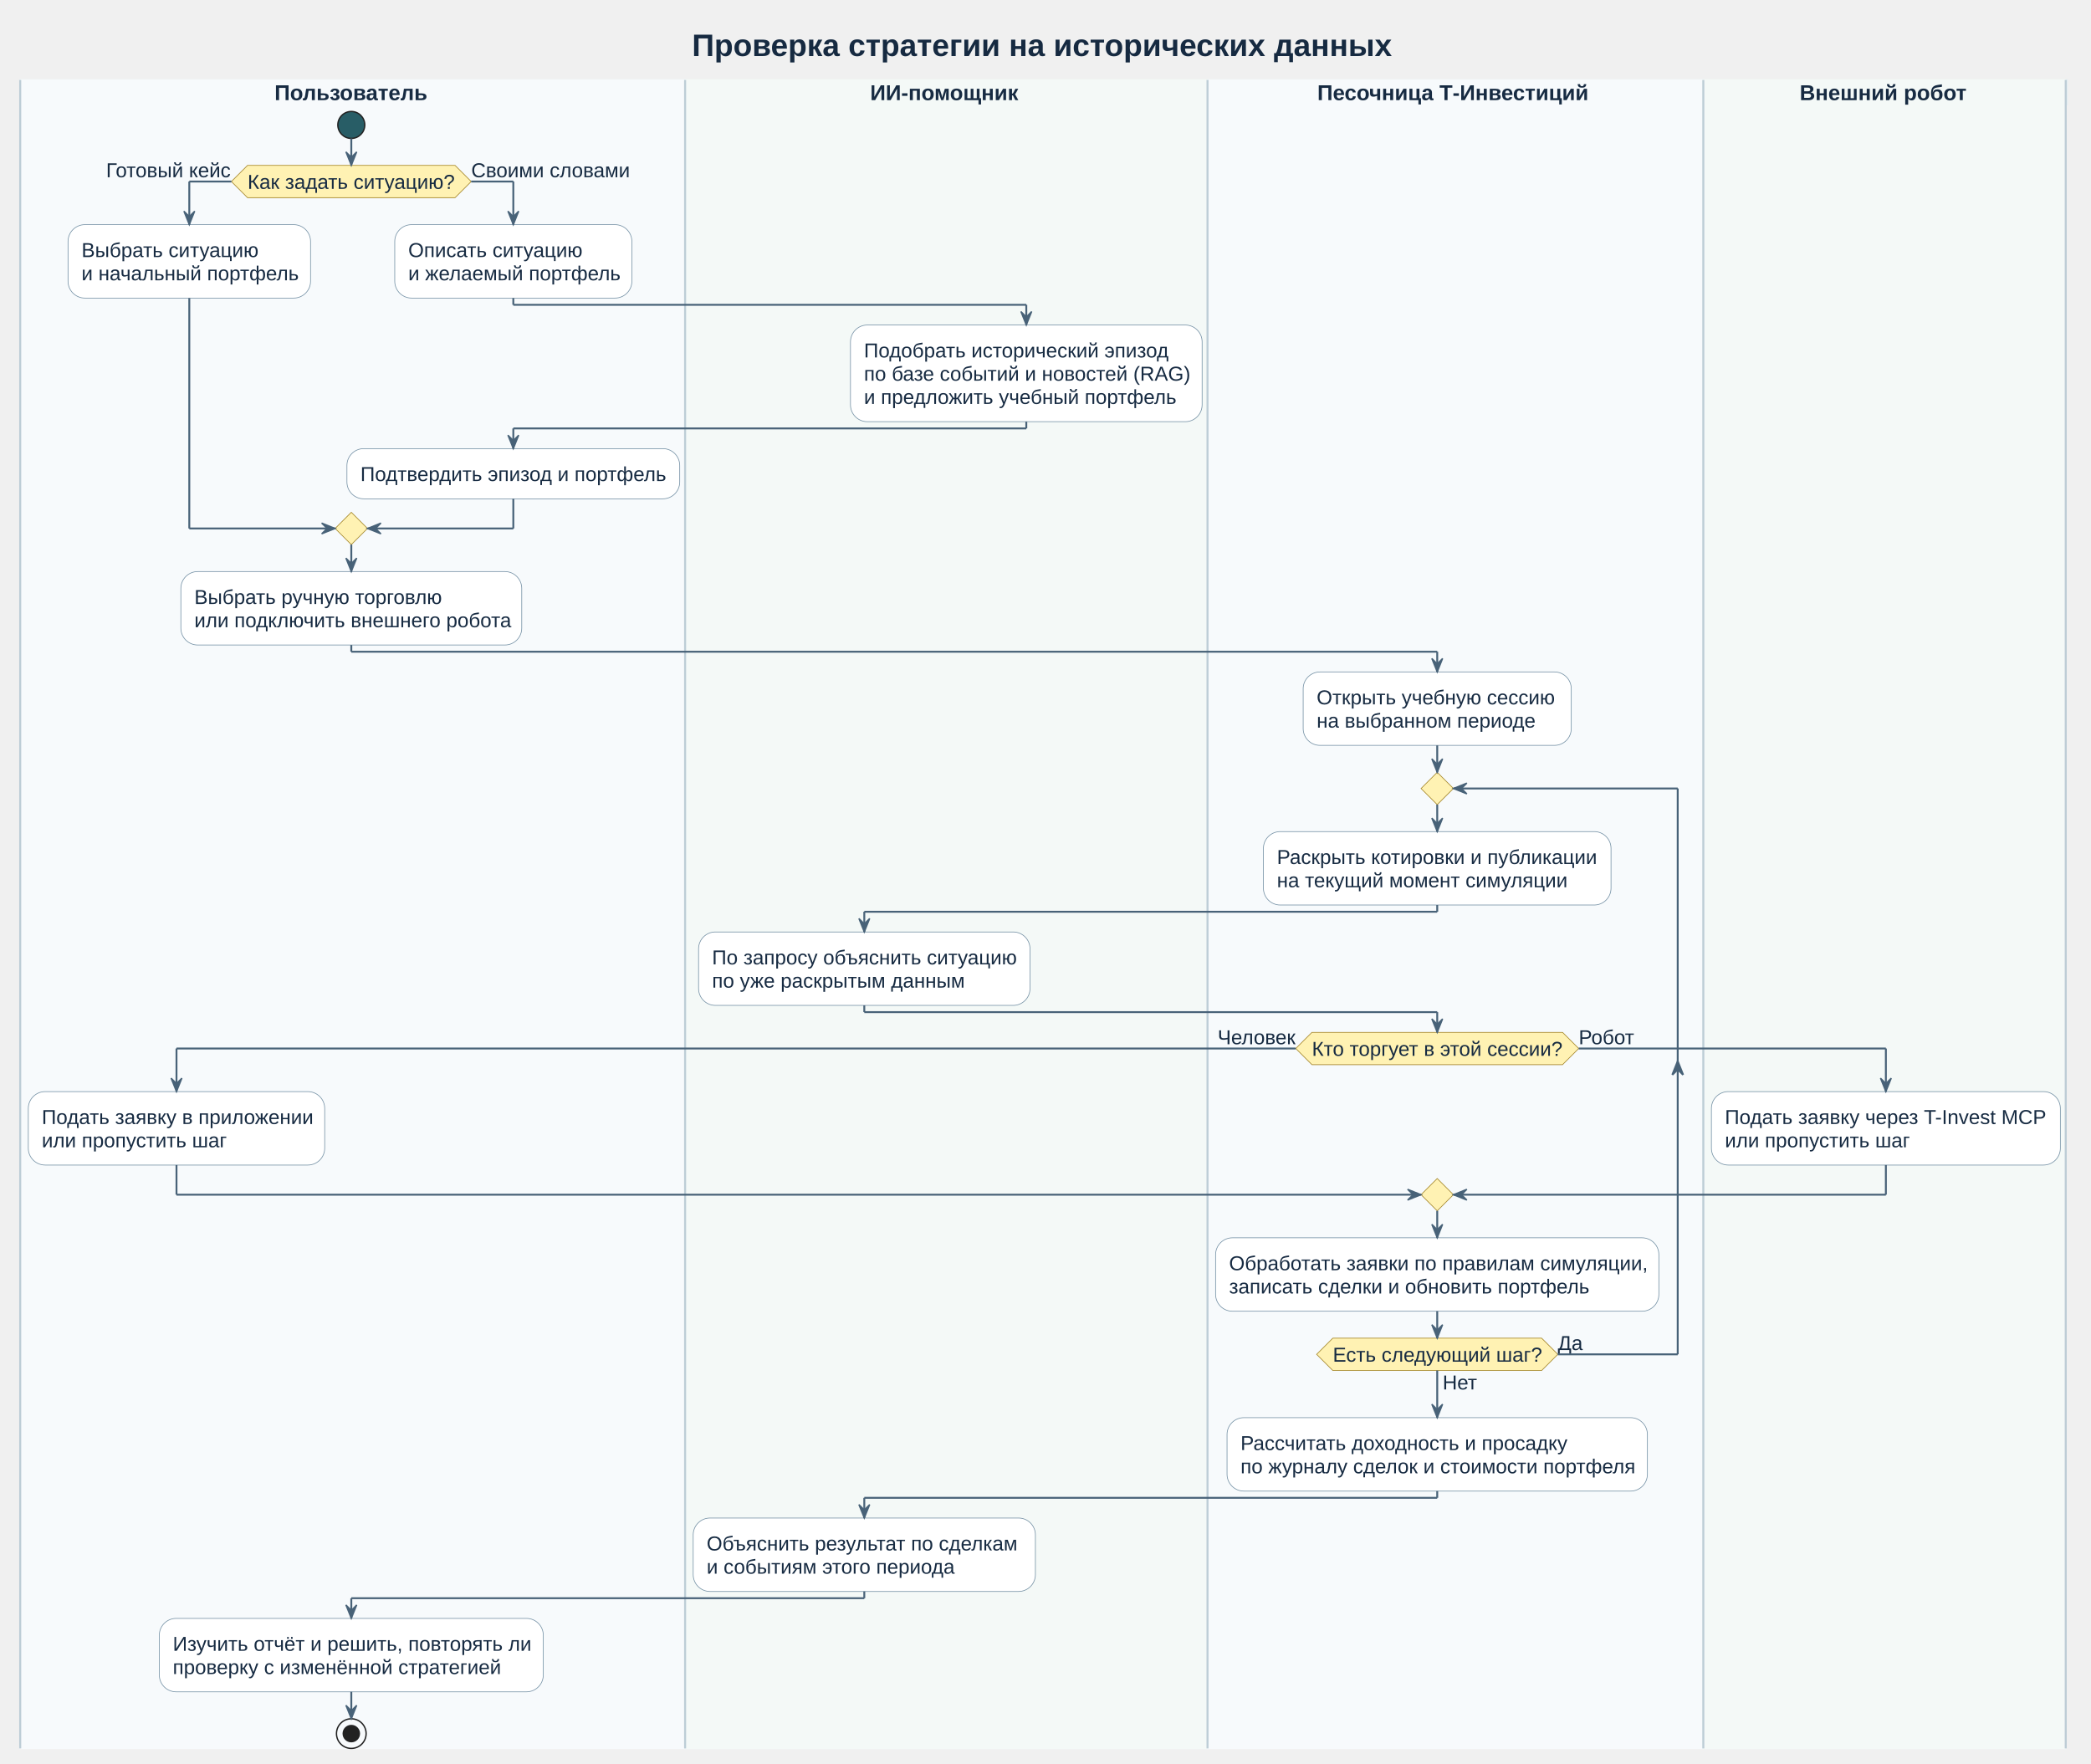
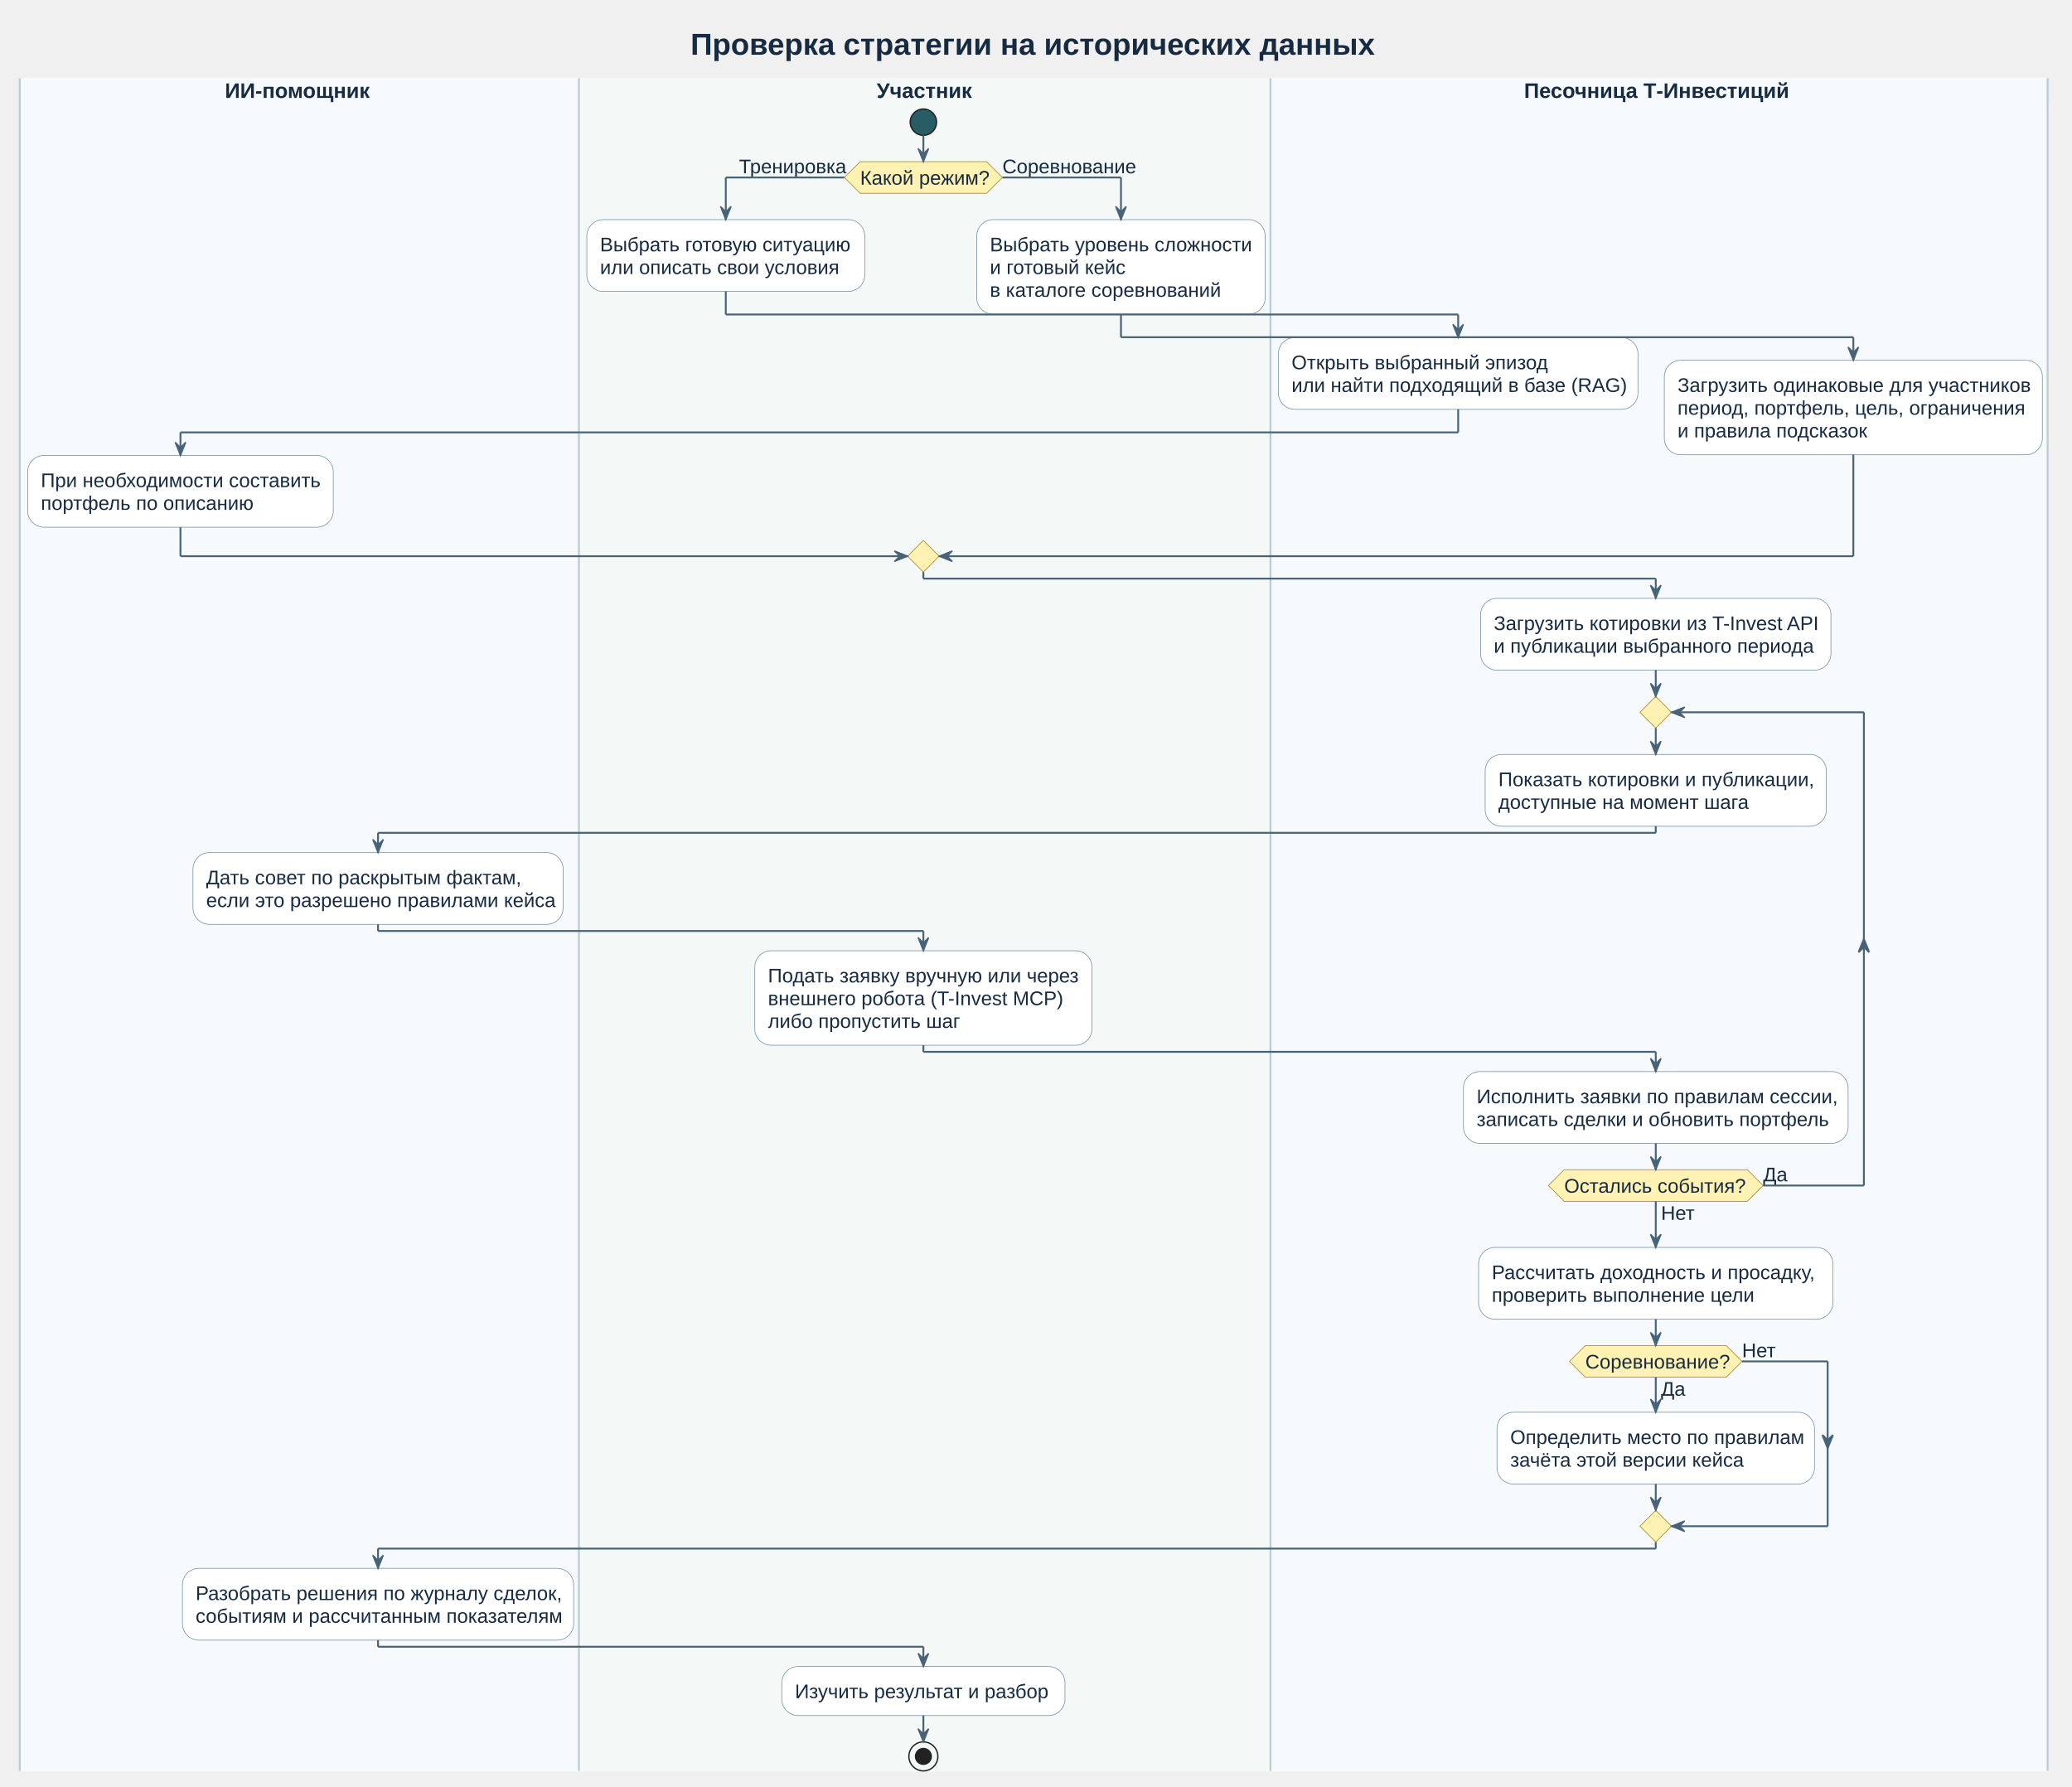
- <svg xmlns="http://www.w3.org/2000/svg" contentStyleType="text/css" height="1309px" preserveAspectRatio="none" style="width:1552px;height:1309px;background:#FFFFFF;" version="1.1" viewBox="0 0 1552 1309" width="1552px" zoomAndPan="magnify">
+ <svg xmlns="http://www.w3.org/2000/svg" contentStyleType="text/css" height="1356px" preserveAspectRatio="none" style="width:1573px;height:1356px;background:#FFFFFF;" version="1.1" viewBox="0 0 1573 1356" width="1573px" zoomAndPan="magnify">
  <defs />
  <g>
-     <text fill="#162A41" font-family="Arial" font-size="23" font-weight="bold" lengthAdjust="spacing" textLength="522" x="513.625" y="41.574">Проверка стратегии на исторических данных</text>
-     <rect fill="#E3EDF2" height="18.398" style="stroke:#E3EDF2;stroke-width:1.0;" width="1519.25" x="15" y="59.338" />
-     <rect fill="#F7FAFC" height="1238.363" style="stroke:#F7FAFC;stroke-width:1.0;" width="493.5" x="15" y="59.338" />
-     <ellipse cx="260.75" cy="92.737" fill="#285D66" rx="10" ry="10" style="stroke:#222222;stroke-width:1.0;" />
-     <polygon fill="#FFF2B3" points="183.75,122.737,337.75,122.737,349.75,134.737,337.75,146.737,183.75,146.737,171.75,134.737,183.75,122.737" style="stroke:#A38426;stroke-width:0.5;" />
-     <text fill="#172B42" font-family="Arial" font-size="15" lengthAdjust="spacing" textLength="154" x="183.75" y="140.182">Как задать ситуацию?</text>
-     <text fill="#172B42" font-family="Arial" font-size="15" lengthAdjust="spacing" textLength="93" x="78.75" y="131.558">Готовый кейс</text>
-     <text fill="#172B42" font-family="Arial" font-size="15" lengthAdjust="spacing" textLength="116" x="349.75" y="131.558">Своими словами</text>
-     <rect fill="#FFFFFF" height="54.497" rx="12.5" ry="12.5" style="stroke:#7591A5;stroke-width:0.5;" width="180" x="50.5" y="166.737" />
-     <text fill="#172B42" font-family="Arial" font-size="15" lengthAdjust="spacing" textLength="132" x="60.5" y="190.807">Выбрать ситуацию</text>
-     <text fill="#172B42" font-family="Arial" font-size="15" lengthAdjust="spacing" textLength="160" x="60.5" y="208.055">и начальный портфель</text>
-     <rect fill="#FFFFFF" height="54.497" rx="12.5" ry="12.5" style="stroke:#7591A5;stroke-width:0.5;" width="176" x="293" y="166.737" />
-     <text fill="#172B42" font-family="Arial" font-size="15" lengthAdjust="spacing" textLength="130" x="303" y="190.807">Описать ситуацию</text>
-     <text fill="#172B42" font-family="Arial" font-size="15" lengthAdjust="spacing" textLength="156" x="303" y="208.055">и желаемый портфель</text>
-     <rect fill="#FFFFFF" height="37.248" rx="12.5" ry="12.5" style="stroke:#7591A5;stroke-width:0.5;" width="247" x="257.5" y="332.979" />
-     <text fill="#172B42" font-family="Arial" font-size="15" lengthAdjust="spacing" textLength="227" x="267.5" y="357.049">Подтвердить эпизод и портфель</text>
-     <polygon fill="#FFF2B3" points="260.75,380.228,272.75,392.228,260.75,404.228,248.75,392.228,260.75,380.228" style="stroke:#A38426;stroke-width:0.5;" />
-     <rect fill="#FFFFFF" height="54.497" rx="12.5" ry="12.5" style="stroke:#7591A5;stroke-width:0.5;" width="253" x="134.25" y="424.228" />
-     <text fill="#172B42" font-family="Arial" font-size="15" lengthAdjust="spacing" textLength="184" x="144.25" y="448.298">Выбрать ручную торговлю</text>
-     <text fill="#172B42" font-family="Arial" font-size="15" lengthAdjust="spacing" textLength="233" x="144.25" y="465.546">или подключить внешнего робота</text>
-     <rect fill="#FFFFFF" height="54.497" rx="12.5" ry="12.5" style="stroke:#7591A5;stroke-width:0.5;" width="220" x="21" y="810.216" />
-     <text fill="#172B42" font-family="Arial" font-size="15" lengthAdjust="spacing" textLength="200" x="31" y="834.286">Подать заявку в приложении</text>
-     <text fill="#172B42" font-family="Arial" font-size="15" lengthAdjust="spacing" textLength="136" x="31" y="851.535">или пропустить шаг</text>
-     <rect fill="#FFFFFF" height="54.497" rx="12.5" ry="12.5" style="stroke:#7591A5;stroke-width:0.5;" width="285" x="118.25" y="1201.205" />
-     <text fill="#172B42" font-family="Arial" font-size="15" lengthAdjust="spacing" textLength="265" x="128.25" y="1225.274">Изучить отчёт и решить, повторять ли</text>
-     <text fill="#172B42" font-family="Arial" font-size="15" lengthAdjust="spacing" textLength="239" x="128.25" y="1242.523">проверку с изменённой стратегией</text>
-     <ellipse cx="260.75" cy="1286.702" fill="none" rx="11" ry="11" style="stroke:#222222;stroke-width:1.0;" />
-     <ellipse cx="260.75" cy="1286.702" fill="#222222" rx="6" ry="6" style="stroke:#222222;stroke-width:1.0;" />
-     <line style="stroke:#BDCDD6;stroke-width:1.5;" x1="15" x2="15" y1="59.338" y2="1297.702" />
-     <rect fill="#F4F9F7" height="1238.363" style="stroke:#F4F9F7;stroke-width:1.0;" width="387.75" x="508.5" y="59.338" />
-     <rect fill="#FFFFFF" height="71.746" rx="12.5" ry="12.5" style="stroke:#7591A5;stroke-width:0.5;" width="261" x="631.25" y="241.234" />
-     <text fill="#172B42" font-family="Arial" font-size="15" lengthAdjust="spacing" textLength="226" x="641.25" y="265.304">Подобрать исторический эпизод</text>
-     <text fill="#172B42" font-family="Arial" font-size="15" lengthAdjust="spacing" textLength="241" x="641.25" y="282.552">по базе событий и новостей (RAG)</text>
-     <text fill="#172B42" font-family="Arial" font-size="15" lengthAdjust="spacing" textLength="231" x="641.25" y="299.801">и предложить учебный портфель</text>
-     <rect fill="#FFFFFF" height="54.497" rx="12.5" ry="12.5" style="stroke:#7591A5;stroke-width:0.5;" width="246" x="518.5" y="691.719" />
-     <text fill="#172B42" font-family="Arial" font-size="15" lengthAdjust="spacing" textLength="226" x="528.5" y="715.789">По запросу объяснить ситуацию</text>
-     <text fill="#172B42" font-family="Arial" font-size="15" lengthAdjust="spacing" textLength="186" x="528.5" y="733.038">по уже раскрытым данным</text>
-     <rect fill="#FFFFFF" height="54.497" rx="12.5" ry="12.5" style="stroke:#7591A5;stroke-width:0.5;" width="254" x="514.5" y="1126.707" />
-     <text fill="#172B42" font-family="Arial" font-size="15" lengthAdjust="spacing" textLength="234" x="524.5" y="1150.777">Объяснить результат по сделкам</text>
-     <text fill="#172B42" font-family="Arial" font-size="15" lengthAdjust="spacing" textLength="182" x="524.5" y="1168.026">и событиям этого периода</text>
-     <line style="stroke:#BDCDD6;stroke-width:1.5;" x1="508.5" x2="508.5" y1="59.338" y2="1297.702" />
-     <rect fill="#F7FAFC" height="1238.363" style="stroke:#F7FAFC;stroke-width:1.0;" width="368" x="896.25" y="59.338" />
-     <rect fill="#FFFFFF" height="54.497" rx="12.5" ry="12.5" style="stroke:#7591A5;stroke-width:0.5;" width="199" x="967.25" y="498.725" />
-     <text fill="#172B42" font-family="Arial" font-size="15" lengthAdjust="spacing" textLength="179" x="977.25" y="522.795">Открыть учебную сессию</text>
-     <text fill="#172B42" font-family="Arial" font-size="15" lengthAdjust="spacing" textLength="159" x="977.25" y="540.043">на выбранном периоде</text>
-     <rect fill="#FFFFFF" height="54.497" rx="12.5" ry="12.5" style="stroke:#7591A5;stroke-width:0.5;" width="258" x="937.75" y="617.222" />
-     <text fill="#172B42" font-family="Arial" font-size="15" lengthAdjust="spacing" textLength="238" x="947.75" y="641.292">Раскрыть котировки и публикации</text>
-     <text fill="#172B42" font-family="Arial" font-size="15" lengthAdjust="spacing" textLength="213" x="947.75" y="658.54">на текущий момент симуляции</text>
-     <polygon fill="#FFF2B3" points="973.75,766.216,1159.75,766.216,1171.75,778.216,1159.75,790.216,973.75,790.216,961.75,778.216,973.75,766.216" style="stroke:#A38426;stroke-width:0.5;" />
-     <text fill="#172B42" font-family="Arial" font-size="15" lengthAdjust="spacing" textLength="186" x="973.75" y="783.662">Кто торгует в этой сессии?</text>
-     <text fill="#172B42" font-family="Arial" font-size="15" lengthAdjust="spacing" textLength="58" x="903.75" y="775.038">Человек</text>
-     <text fill="#172B42" font-family="Arial" font-size="15" lengthAdjust="spacing" textLength="42" x="1171.75" y="775.038">Робот</text>
-     <polygon fill="#FFF2B3" points="1066.75,874.713,1078.75,886.713,1066.75,898.713,1054.75,886.713,1066.75,874.713" style="stroke:#A38426;stroke-width:0.5;" />
-     <rect fill="#FFFFFF" height="54.497" rx="12.5" ry="12.5" style="stroke:#7591A5;stroke-width:0.5;" width="329" x="902.25" y="918.713" />
-     <text fill="#172B42" font-family="Arial" font-size="15" lengthAdjust="spacing" textLength="309" x="912.25" y="942.783">Обработать заявки по правилам симуляции,</text>
-     <text fill="#172B42" font-family="Arial" font-size="15" lengthAdjust="spacing" textLength="267" x="912.25" y="960.032">записать сделки и обновить портфель</text>
-     <polygon fill="#FFF2B3" points="1066.75,573.222,1078.75,585.222,1066.75,597.222,1054.75,585.222,1066.75,573.222" style="stroke:#A38426;stroke-width:0.5;" />
-     <polygon fill="#FFF2B3" points="989.25,993.21,1144.25,993.21,1156.25,1005.21,1144.25,1017.21,989.25,1017.21,977.25,1005.21,989.25,993.21" style="stroke:#A38426;stroke-width:0.5;" />
-     <text fill="#172B42" font-family="Arial" font-size="15" lengthAdjust="spacing" textLength="26" x="1070.75" y="1031.28">Нет</text>
-     <text fill="#172B42" font-family="Arial" font-size="15" lengthAdjust="spacing" textLength="155" x="989.25" y="1010.656">Есть следующий шаг?</text>
-     <text fill="#172B42" font-family="Arial" font-size="15" lengthAdjust="spacing" textLength="18" x="1156.25" y="1002.032">Да</text>
-     <rect fill="#FFFFFF" height="54.497" rx="12.5" ry="12.5" style="stroke:#7591A5;stroke-width:0.5;" width="312" x="910.75" y="1052.21" />
-     <text fill="#172B42" font-family="Arial" font-size="15" lengthAdjust="spacing" textLength="245" x="920.75" y="1076.28">Рассчитать доходность и просадку</text>
-     <text fill="#172B42" font-family="Arial" font-size="15" lengthAdjust="spacing" textLength="292" x="920.75" y="1093.529">по журналу сделок и стоимости портфеля</text>
-     <line style="stroke:#BDCDD6;stroke-width:1.5;" x1="896.25" x2="896.25" y1="59.338" y2="1297.702" />
-     <rect fill="#F4F9F7" height="1238.363" style="stroke:#F4F9F7;stroke-width:1.0;" width="269" x="1264.25" y="59.338" />
-     <rect fill="#FFFFFF" height="54.497" rx="12.5" ry="12.5" style="stroke:#7591A5;stroke-width:0.5;" width="259" x="1270.25" y="810.216" />
-     <text fill="#172B42" font-family="Arial" font-size="15" lengthAdjust="spacing" textLength="239" x="1280.25" y="834.286">Подать заявку через T-Invest MCP</text>
-     <text fill="#172B42" font-family="Arial" font-size="15" lengthAdjust="spacing" textLength="136" x="1280.25" y="851.535">или пропустить шаг</text>
-     <line style="stroke:#BDCDD6;stroke-width:1.5;" x1="1264.25" x2="1264.25" y1="59.338" y2="1297.702" />
-     <line style="stroke:#BDCDD6;stroke-width:1.5;" x1="1533.25" x2="1533.25" y1="59.338" y2="1297.702" />
-     <line style="stroke:#486278;stroke-width:1.4;" x1="171.75" x2="140.5" y1="134.737" y2="134.737" />
-     <line style="stroke:#486278;stroke-width:1.4;" x1="140.5" x2="140.5" y1="134.737" y2="166.737" />
-     <polygon fill="#486278" points="136.5,156.737,140.5,166.737,144.5,156.737,140.5,160.737" style="stroke:#486278;stroke-width:1.0;" />
-     <line style="stroke:#486278;stroke-width:1.4;" x1="349.75" x2="381" y1="134.737" y2="134.737" />
-     <line style="stroke:#486278;stroke-width:1.4;" x1="381" x2="381" y1="134.737" y2="166.737" />
-     <polygon fill="#486278" points="377,156.737,381,166.737,385,156.737,381,160.737" style="stroke:#486278;stroke-width:1.0;" />
-     <line style="stroke:#486278;stroke-width:1.4;" x1="140.5" x2="140.5" y1="221.234" y2="392.228" />
-     <line style="stroke:#486278;stroke-width:1.4;" x1="140.5" x2="248.75" y1="392.228" y2="392.228" />
-     <polygon fill="#486278" points="238.75,388.228,248.75,392.228,238.75,396.228,242.75,392.228" style="stroke:#486278;stroke-width:1.0;" />
-     <line style="stroke:#486278;stroke-width:1.4;" x1="381" x2="381" y1="370.228" y2="392.228" />
-     <line style="stroke:#486278;stroke-width:1.4;" x1="381" x2="272.75" y1="392.228" y2="392.228" />
-     <polygon fill="#486278" points="282.75,388.228,272.75,392.228,282.75,396.228,278.75,392.228" style="stroke:#486278;stroke-width:1.0;" />
-     <line style="stroke:#486278;stroke-width:1.4;" x1="260.75" x2="260.75" y1="102.737" y2="122.737" />
-     <polygon fill="#486278" points="256.75,112.737,260.75,122.737,264.75,112.737,260.75,116.737" style="stroke:#486278;stroke-width:1.0;" />
-     <line style="stroke:#486278;stroke-width:1.4;" x1="260.75" x2="260.75" y1="404.228" y2="424.228" />
-     <polygon fill="#486278" points="256.75,414.228,260.75,424.228,264.75,414.228,260.75,418.228" style="stroke:#486278;stroke-width:1.0;" />
-     <line style="stroke:#486278;stroke-width:1.4;" x1="260.75" x2="260.75" y1="1255.702" y2="1275.702" />
-     <polygon fill="#486278" points="256.75,1265.702,260.75,1275.702,264.75,1265.702,260.75,1269.702" style="stroke:#486278;stroke-width:1.0;" />
-     <line style="stroke:#486278;stroke-width:1.4;" x1="1066.75" x2="1066.75" y1="898.713" y2="918.713" />
-     <polygon fill="#486278" points="1062.75,908.713,1066.75,918.713,1070.75,908.713,1066.75,912.713" style="stroke:#486278;stroke-width:1.0;" />
-     <line style="stroke:#486278;stroke-width:1.4;" x1="1066.75" x2="1066.75" y1="597.222" y2="617.222" />
-     <polygon fill="#486278" points="1062.75,607.222,1066.75,617.222,1070.75,607.222,1066.75,611.222" style="stroke:#486278;stroke-width:1.0;" />
-     <line style="stroke:#486278;stroke-width:1.4;" x1="1156.25" x2="1245.25" y1="1005.21" y2="1005.21" />
-     <polygon fill="#486278" points="1241.25,797.716,1245.25,787.716,1249.25,797.716,1245.25,793.716" style="stroke:#486278;stroke-width:1.4;" />
-     <line style="stroke:#486278;stroke-width:1.4;" x1="1245.25" x2="1245.25" y1="585.222" y2="1005.21" />
-     <line style="stroke:#486278;stroke-width:1.4;" x1="1245.25" x2="1078.75" y1="585.222" y2="585.222" />
-     <polygon fill="#486278" points="1088.75,581.222,1078.75,585.222,1088.75,589.222,1084.75,585.222" style="stroke:#486278;stroke-width:1.0;" />
-     <line style="stroke:#486278;stroke-width:1.4;" x1="1066.75" x2="1066.75" y1="973.21" y2="993.21" />
-     <polygon fill="#486278" points="1062.75,983.21,1066.75,993.21,1070.75,983.21,1066.75,987.21" style="stroke:#486278;stroke-width:1.0;" />
-     <line style="stroke:#486278;stroke-width:1.4;" x1="1066.75" x2="1066.75" y1="553.222" y2="573.222" />
-     <polygon fill="#486278" points="1062.75,563.222,1066.75,573.222,1070.75,563.222,1066.75,567.222" style="stroke:#486278;stroke-width:1.0;" />
-     <line style="stroke:#486278;stroke-width:1.4;" x1="1066.75" x2="1066.75" y1="1017.21" y2="1052.21" />
-     <polygon fill="#486278" points="1062.75,1042.21,1066.75,1052.21,1070.75,1042.21,1066.75,1046.21" style="stroke:#486278;stroke-width:1.0;" />
-     <line style="stroke:#486278;stroke-width:1.4;" x1="381" x2="381" y1="221.234" y2="226.234" />
-     <line style="stroke:#486278;stroke-width:1.4;" x1="381" x2="761.75" y1="226.234" y2="226.234" />
-     <line style="stroke:#486278;stroke-width:1.4;" x1="761.75" x2="761.75" y1="226.234" y2="241.234" />
-     <polygon fill="#486278" points="757.75,231.234,761.75,241.234,765.75,231.234,761.75,235.234" style="stroke:#486278;stroke-width:1.0;" />
-     <line style="stroke:#486278;stroke-width:1.4;" x1="761.75" x2="761.75" y1="312.979" y2="317.979" />
-     <line style="stroke:#486278;stroke-width:1.4;" x1="761.75" x2="381" y1="317.979" y2="317.979" />
-     <line style="stroke:#486278;stroke-width:1.4;" x1="381" x2="381" y1="317.979" y2="332.979" />
-     <polygon fill="#486278" points="377,322.979,381,332.979,385,322.979,381,326.979" style="stroke:#486278;stroke-width:1.0;" />
-     <line style="stroke:#486278;stroke-width:1.4;" x1="260.75" x2="260.75" y1="478.725" y2="483.725" />
-     <line style="stroke:#486278;stroke-width:1.4;" x1="260.75" x2="1066.75" y1="483.725" y2="483.725" />
-     <line style="stroke:#486278;stroke-width:1.4;" x1="1066.75" x2="1066.75" y1="483.725" y2="498.725" />
-     <polygon fill="#486278" points="1062.75,488.725,1066.75,498.725,1070.75,488.725,1066.75,492.725" style="stroke:#486278;stroke-width:1.0;" />
-     <line style="stroke:#486278;stroke-width:1.4;" x1="1066.75" x2="1066.75" y1="671.719" y2="676.719" />
-     <line style="stroke:#486278;stroke-width:1.4;" x1="1066.75" x2="641.5" y1="676.719" y2="676.719" />
-     <line style="stroke:#486278;stroke-width:1.4;" x1="641.5" x2="641.5" y1="676.719" y2="691.719" />
-     <polygon fill="#486278" points="637.5,681.719,641.5,691.719,645.5,681.719,641.5,685.719" style="stroke:#486278;stroke-width:1.0;" />
-     <line style="stroke:#486278;stroke-width:1.4;" x1="961.75" x2="131" y1="778.216" y2="778.216" />
-     <line style="stroke:#486278;stroke-width:1.4;" x1="131" x2="131" y1="778.216" y2="810.216" />
-     <polygon fill="#486278" points="127,800.216,131,810.216,135,800.216,131,804.216" style="stroke:#486278;stroke-width:1.0;" />
-     <line style="stroke:#486278;stroke-width:1.4;" x1="1171.75" x2="1399.75" y1="778.216" y2="778.216" />
-     <line style="stroke:#486278;stroke-width:1.4;" x1="1399.75" x2="1399.75" y1="778.216" y2="810.216" />
-     <polygon fill="#486278" points="1395.75,800.216,1399.75,810.216,1403.75,800.216,1399.75,804.216" style="stroke:#486278;stroke-width:1.0;" />
-     <line style="stroke:#486278;stroke-width:1.4;" x1="131" x2="131" y1="864.713" y2="886.713" />
-     <line style="stroke:#486278;stroke-width:1.4;" x1="131" x2="1054.75" y1="886.713" y2="886.713" />
-     <polygon fill="#486278" points="1044.75,882.713,1054.75,886.713,1044.75,890.713,1048.75,886.713" style="stroke:#486278;stroke-width:1.0;" />
-     <line style="stroke:#486278;stroke-width:1.4;" x1="1399.75" x2="1399.75" y1="864.713" y2="886.713" />
-     <line style="stroke:#486278;stroke-width:1.4;" x1="1399.75" x2="1078.75" y1="886.713" y2="886.713" />
-     <polygon fill="#486278" points="1088.75,882.713,1078.75,886.713,1088.75,890.713,1084.75,886.713" style="stroke:#486278;stroke-width:1.0;" />
-     <line style="stroke:#486278;stroke-width:1.4;" x1="641.5" x2="641.5" y1="746.216" y2="751.216" />
-     <line style="stroke:#486278;stroke-width:1.4;" x1="641.5" x2="1066.75" y1="751.216" y2="751.216" />
-     <line style="stroke:#486278;stroke-width:1.4;" x1="1066.75" x2="1066.75" y1="751.216" y2="766.216" />
-     <polygon fill="#486278" points="1062.75,756.216,1066.75,766.216,1070.75,756.216,1066.75,760.216" style="stroke:#486278;stroke-width:1.0;" />
-     <line style="stroke:#486278;stroke-width:1.4;" x1="1066.75" x2="1066.75" y1="1106.707" y2="1111.707" />
-     <line style="stroke:#486278;stroke-width:1.4;" x1="1066.75" x2="641.5" y1="1111.707" y2="1111.707" />
-     <line style="stroke:#486278;stroke-width:1.4;" x1="641.5" x2="641.5" y1="1111.707" y2="1126.707" />
-     <polygon fill="#486278" points="637.5,1116.707,641.5,1126.707,645.5,1116.707,641.5,1120.707" style="stroke:#486278;stroke-width:1.0;" />
-     <line style="stroke:#486278;stroke-width:1.4;" x1="641.5" x2="641.5" y1="1181.205" y2="1186.205" />
-     <line style="stroke:#486278;stroke-width:1.4;" x1="641.5" x2="260.75" y1="1186.205" y2="1186.205" />
-     <line style="stroke:#486278;stroke-width:1.4;" x1="260.75" x2="260.75" y1="1186.205" y2="1201.205" />
-     <polygon fill="#486278" points="256.75,1191.205,260.75,1201.205,264.75,1191.205,260.75,1195.205" style="stroke:#486278;stroke-width:1.0;" />
-     <text fill="#172B42" font-family="Arial" font-size="16" font-weight="bold" lengthAdjust="spacing" textLength="116" x="203.75" y="74.346">Пользователь</text>
-     <text fill="#172B42" font-family="Arial" font-size="16" font-weight="bold" lengthAdjust="spacing" textLength="113" x="645.875" y="74.346">ИИ-помощник</text>
-     <text fill="#172B42" font-family="Arial" font-size="16" font-weight="bold" lengthAdjust="spacing" textLength="205" x="977.75" y="74.346">Песочница Т-Инвестиций</text>
-     <text fill="#172B42" font-family="Arial" font-size="16" font-weight="bold" lengthAdjust="spacing" textLength="126" x="1335.75" y="74.346">Внешний робот</text>
+     <text fill="#162A41" font-family="Arial" font-size="23" font-weight="bold" lengthAdjust="spacing" textLength="522" x="524.25" y="41.574">Проверка стратегии на исторических данных</text>
+     <rect fill="#E3EDF2" height="18.398" style="stroke:#E3EDF2;stroke-width:1.0;" width="1540.5" x="15" y="59.338" />
+     <rect fill="#F7FAFC" height="1284.987" style="stroke:#F7FAFC;stroke-width:1.0;" width="424.5" x="15" y="59.338" />
+     <rect fill="#FFFFFF" height="54.497" rx="12.5" ry="12.5" style="stroke:#7591A5;stroke-width:0.5;" width="232" x="21" y="345.731" />
+     <text fill="#172B42" font-family="Arial" font-size="15" lengthAdjust="spacing" textLength="212" x="31" y="369.801">При необходимости составить</text>
+     <text fill="#172B42" font-family="Arial" font-size="15" lengthAdjust="spacing" textLength="159" x="31" y="387.049">портфель по описанию</text>
+     <rect fill="#FFFFFF" height="54.497" rx="12.5" ry="12.5" style="stroke:#7591A5;stroke-width:0.5;" width="281" x="146.5" y="647.222" />
+     <text fill="#172B42" font-family="Arial" font-size="15" lengthAdjust="spacing" textLength="238" x="156.5" y="671.292">Дать совет по раскрытым фактам,</text>
+     <text fill="#172B42" font-family="Arial" font-size="15" lengthAdjust="spacing" textLength="261" x="156.5" y="688.54">если это разрешено правилами кейса</text>
+     <rect fill="#FFFFFF" height="54.497" rx="12.5" ry="12.5" style="stroke:#7591A5;stroke-width:0.5;" width="297" x="138.5" y="1190.58" />
+     <text fill="#172B42" font-family="Arial" font-size="15" lengthAdjust="spacing" textLength="277" x="148.5" y="1214.65">Разобрать решения по журналу сделок,</text>
+     <text fill="#172B42" font-family="Arial" font-size="15" lengthAdjust="spacing" textLength="277" x="148.5" y="1231.899">событиям и рассчитанным показателям</text>
+     <line style="stroke:#BDCDD6;stroke-width:1.5;" x1="15" x2="15" y1="59.338" y2="1344.326" />
+     <rect fill="#F4F9F7" height="1284.987" style="stroke:#F4F9F7;stroke-width:1.0;" width="525" x="439.5" y="59.338" />
+     <ellipse cx="701" cy="92.737" fill="#285D66" rx="10" ry="10" style="stroke:#222222;stroke-width:1.0;" />
+     <polygon fill="#FFF2B3" points="653,122.737,749,122.737,761,134.737,749,146.737,653,146.737,641,134.737,653,122.737" style="stroke:#A38426;stroke-width:0.5;" />
+     <text fill="#172B42" font-family="Arial" font-size="15" lengthAdjust="spacing" textLength="96" x="653" y="140.182">Какой режим?</text>
+     <text fill="#172B42" font-family="Arial" font-size="15" lengthAdjust="spacing" textLength="80" x="561" y="131.558">Тренировка</text>
+     <text fill="#172B42" font-family="Arial" font-size="15" lengthAdjust="spacing" textLength="99" x="761" y="131.558">Соревнование</text>
+     <rect fill="#FFFFFF" height="54.497" rx="12.5" ry="12.5" style="stroke:#7591A5;stroke-width:0.5;" width="211" x="445.5" y="166.737" />
+     <text fill="#172B42" font-family="Arial" font-size="15" lengthAdjust="spacing" textLength="191" x="455.5" y="190.807">Выбрать готовую ситуацию</text>
+     <text fill="#172B42" font-family="Arial" font-size="15" lengthAdjust="spacing" textLength="181" x="455.5" y="208.055">или описать свои условия</text>
+     <rect fill="#FFFFFF" height="71.746" rx="12.5" ry="12.5" style="stroke:#7591A5;stroke-width:0.5;" width="219" x="741.5" y="166.737" />
+     <text fill="#172B42" font-family="Arial" font-size="15" lengthAdjust="spacing" textLength="199" x="751.5" y="190.807">Выбрать уровень сложности</text>
+     <text fill="#172B42" font-family="Arial" font-size="15" lengthAdjust="spacing" textLength="102" x="751.5" y="208.055">и готовый кейс</text>
+     <text fill="#172B42" font-family="Arial" font-size="15" lengthAdjust="spacing" textLength="172" x="751.5" y="225.304">в каталоге соревнований</text>
+     <polygon fill="#FFF2B3" points="701,410.228,713,422.228,701,434.228,689,422.228,701,410.228" style="stroke:#A38426;stroke-width:0.5;" />
+     <rect fill="#FFFFFF" height="71.746" rx="12.5" ry="12.5" style="stroke:#7591A5;stroke-width:0.5;" width="256" x="573" y="721.719" />
+     <text fill="#172B42" font-family="Arial" font-size="15" lengthAdjust="spacing" textLength="236" x="583" y="745.789">Подать заявку вручную или через</text>
+     <text fill="#172B42" font-family="Arial" font-size="15" lengthAdjust="spacing" textLength="222" x="583" y="763.038">внешнего робота (T-Invest MCP)</text>
+     <text fill="#172B42" font-family="Arial" font-size="15" lengthAdjust="spacing" textLength="145" x="583" y="780.286">либо пропустить шаг</text>
+     <rect fill="#FFFFFF" height="37.248" rx="12.5" ry="12.5" style="stroke:#7591A5;stroke-width:0.5;" width="215" x="593.5" y="1265.077" />
+     <text fill="#172B42" font-family="Arial" font-size="15" lengthAdjust="spacing" textLength="195" x="603.5" y="1289.147">Изучить результат и разбор</text>
+     <ellipse cx="701" cy="1333.326" fill="none" rx="11" ry="11" style="stroke:#222222;stroke-width:1.0;" />
+     <ellipse cx="701" cy="1333.326" fill="#222222" rx="6" ry="6" style="stroke:#222222;stroke-width:1.0;" />
+     <line style="stroke:#BDCDD6;stroke-width:1.5;" x1="439.5" x2="439.5" y1="59.338" y2="1344.326" />
+     <rect fill="#F7FAFC" height="1284.987" style="stroke:#F7FAFC;stroke-width:1.0;" width="590" x="964.5" y="59.338" />
+     <rect fill="#FFFFFF" height="54.497" rx="12.5" ry="12.5" style="stroke:#7591A5;stroke-width:0.5;" width="273" x="970.5" y="256.234" />
+     <text fill="#172B42" font-family="Arial" font-size="15" lengthAdjust="spacing" textLength="195" x="980.5" y="280.304">Открыть выбранный эпизод</text>
+     <text fill="#172B42" font-family="Arial" font-size="15" lengthAdjust="spacing" textLength="253" x="980.5" y="297.552">или найти подходящий в базе (RAG)</text>
+     <rect fill="#FFFFFF" height="71.746" rx="12.5" ry="12.5" style="stroke:#7591A5;stroke-width:0.5;" width="287" x="1263.5" y="273.482" />
+     <text fill="#172B42" font-family="Arial" font-size="15" lengthAdjust="spacing" textLength="267" x="1273.5" y="297.552">Загрузить одинаковые для участников</text>
+     <text fill="#172B42" font-family="Arial" font-size="15" lengthAdjust="spacing" textLength="260" x="1273.5" y="314.801">период, портфель, цель, ограничения</text>
+     <text fill="#172B42" font-family="Arial" font-size="15" lengthAdjust="spacing" textLength="143" x="1273.5" y="332.049">и правила подсказок</text>
+     <rect fill="#FFFFFF" height="54.497" rx="12.5" ry="12.5" style="stroke:#7591A5;stroke-width:0.5;" width="266" x="1124" y="454.228" />
+     <text fill="#172B42" font-family="Arial" font-size="15" lengthAdjust="spacing" textLength="246" x="1134" y="478.298">Загрузить котировки из T-Invest API</text>
+     <text fill="#172B42" font-family="Arial" font-size="15" lengthAdjust="spacing" textLength="240" x="1134" y="495.546">и публикации выбранного периода</text>
+     <rect fill="#FFFFFF" height="54.497" rx="12.5" ry="12.5" style="stroke:#7591A5;stroke-width:0.5;" width="259" x="1127.5" y="572.725" />
+     <text fill="#172B42" font-family="Arial" font-size="15" lengthAdjust="spacing" textLength="239" x="1137.5" y="596.795">Показать котировки и публикации,</text>
+     <text fill="#172B42" font-family="Arial" font-size="15" lengthAdjust="spacing" textLength="187" x="1137.5" y="614.043">доступные на момент шага</text>
+     <rect fill="#FFFFFF" height="54.497" rx="12.5" ry="12.5" style="stroke:#7591A5;stroke-width:0.5;" width="292" x="1111" y="813.465" />
+     <text fill="#172B42" font-family="Arial" font-size="15" lengthAdjust="spacing" textLength="272" x="1121" y="837.535">Исполнить заявки по правилам сессии,</text>
+     <text fill="#172B42" font-family="Arial" font-size="15" lengthAdjust="spacing" textLength="267" x="1121" y="854.783">записать сделки и обновить портфель</text>
+     <polygon fill="#FFF2B3" points="1257,528.725,1269,540.725,1257,552.725,1245,540.725,1257,528.725" style="stroke:#A38426;stroke-width:0.5;" />
+     <polygon fill="#FFF2B3" points="1187.5,887.962,1326.5,887.962,1338.5,899.962,1326.5,911.962,1187.5,911.962,1175.5,899.962,1187.5,887.962" style="stroke:#A38426;stroke-width:0.5;" />
+     <text fill="#172B42" font-family="Arial" font-size="15" lengthAdjust="spacing" textLength="26" x="1261" y="926.032">Нет</text>
+     <text fill="#172B42" font-family="Arial" font-size="15" lengthAdjust="spacing" textLength="139" x="1187.5" y="905.408">Остались события?</text>
+     <text fill="#172B42" font-family="Arial" font-size="15" lengthAdjust="spacing" textLength="18" x="1338.5" y="896.783">Да</text>
+     <rect fill="#FFFFFF" height="54.497" rx="12.5" ry="12.5" style="stroke:#7591A5;stroke-width:0.5;" width="269" x="1122.5" y="946.962" />
+     <text fill="#172B42" font-family="Arial" font-size="15" lengthAdjust="spacing" textLength="249" x="1132.5" y="971.032">Рассчитать доходность и просадку,</text>
+     <text fill="#172B42" font-family="Arial" font-size="15" lengthAdjust="spacing" textLength="197" x="1132.5" y="988.28">проверить выполнение цели</text>
+     <rect fill="#FFFFFF" height="54.497" rx="12.5" ry="12.5" style="stroke:#7591A5;stroke-width:0.5;" width="241" x="1136.5" y="1072.083" />
+     <text fill="#172B42" font-family="Arial" font-size="15" lengthAdjust="spacing" textLength="221" x="1146.5" y="1096.153">Определить место по правилам</text>
+     <text fill="#172B42" font-family="Arial" font-size="15" lengthAdjust="spacing" textLength="176" x="1146.5" y="1113.402">зачёта этой версии кейса</text>
+     <polygon fill="#FFF2B3" points="1203.5,1021.459,1310.5,1021.459,1322.5,1033.459,1310.5,1045.459,1203.5,1045.459,1191.5,1033.459,1203.5,1021.459" style="stroke:#A38426;stroke-width:0.5;" />
+     <text fill="#172B42" font-family="Arial" font-size="15" lengthAdjust="spacing" textLength="18" x="1261" y="1059.529">Да</text>
+     <text fill="#172B42" font-family="Arial" font-size="15" lengthAdjust="spacing" textLength="107" x="1203.5" y="1038.905">Соревнование?</text>
+     <text fill="#172B42" font-family="Arial" font-size="15" lengthAdjust="spacing" textLength="26" x="1322.5" y="1030.28">Нет</text>
+     <polygon fill="#FFF2B3" points="1257,1146.58,1269,1158.58,1257,1170.58,1245,1158.58,1257,1146.58" style="stroke:#A38426;stroke-width:0.5;" />
+     <line style="stroke:#BDCDD6;stroke-width:1.5;" x1="964.5" x2="964.5" y1="59.338" y2="1344.326" />
+     <line style="stroke:#BDCDD6;stroke-width:1.5;" x1="1554.5" x2="1554.5" y1="59.338" y2="1344.326" />
+     <line style="stroke:#486278;stroke-width:1.4;" x1="641" x2="551" y1="134.737" y2="134.737" />
+     <line style="stroke:#486278;stroke-width:1.4;" x1="551" x2="551" y1="134.737" y2="166.737" />
+     <polygon fill="#486278" points="547,156.737,551,166.737,555,156.737,551,160.737" style="stroke:#486278;stroke-width:1.0;" />
+     <line style="stroke:#486278;stroke-width:1.4;" x1="761" x2="851" y1="134.737" y2="134.737" />
+     <line style="stroke:#486278;stroke-width:1.4;" x1="851" x2="851" y1="134.737" y2="166.737" />
+     <polygon fill="#486278" points="847,156.737,851,166.737,855,156.737,851,160.737" style="stroke:#486278;stroke-width:1.0;" />
+     <line style="stroke:#486278;stroke-width:1.4;" x1="701" x2="701" y1="102.737" y2="122.737" />
+     <polygon fill="#486278" points="697,112.737,701,122.737,705,112.737,701,116.737" style="stroke:#486278;stroke-width:1.0;" />
+     <line style="stroke:#486278;stroke-width:1.4;" x1="701" x2="701" y1="1302.326" y2="1322.326" />
+     <polygon fill="#486278" points="697,1312.326,701,1322.326,705,1312.326,701,1316.326" style="stroke:#486278;stroke-width:1.0;" />
+     <line style="stroke:#486278;stroke-width:1.4;" x1="1257" x2="1257" y1="552.725" y2="572.725" />
+     <polygon fill="#486278" points="1253,562.725,1257,572.725,1261,562.725,1257,566.725" style="stroke:#486278;stroke-width:1.0;" />
+     <line style="stroke:#486278;stroke-width:1.4;" x1="1338.5" x2="1415" y1="899.962" y2="899.962" />
+     <polygon fill="#486278" points="1411,722.843,1415,712.843,1419,722.843,1415,718.843" style="stroke:#486278;stroke-width:1.4;" />
+     <line style="stroke:#486278;stroke-width:1.4;" x1="1415" x2="1415" y1="540.725" y2="899.962" />
+     <line style="stroke:#486278;stroke-width:1.4;" x1="1415" x2="1269" y1="540.725" y2="540.725" />
+     <polygon fill="#486278" points="1279,536.725,1269,540.725,1279,544.725,1275,540.725" style="stroke:#486278;stroke-width:1.0;" />
+     <line style="stroke:#486278;stroke-width:1.4;" x1="1257" x2="1257" y1="867.962" y2="887.962" />
+     <polygon fill="#486278" points="1253,877.962,1257,887.962,1261,877.962,1257,881.962" style="stroke:#486278;stroke-width:1.0;" />
+     <line style="stroke:#486278;stroke-width:1.4;" x1="1257" x2="1257" y1="508.725" y2="528.725" />
+     <polygon fill="#486278" points="1253,518.725,1257,528.725,1261,518.725,1257,522.725" style="stroke:#486278;stroke-width:1.0;" />
+     <line style="stroke:#486278;stroke-width:1.4;" x1="1257" x2="1257" y1="911.962" y2="946.962" />
+     <polygon fill="#486278" points="1253,936.962,1257,946.962,1261,936.962,1257,940.962" style="stroke:#486278;stroke-width:1.0;" />
+     <line style="stroke:#486278;stroke-width:1.4;" x1="1257" x2="1257" y1="1045.459" y2="1072.083" />
+     <polygon fill="#486278" points="1253,1062.083,1257,1072.083,1261,1062.083,1257,1066.083" style="stroke:#486278;stroke-width:1.0;" />
+     <line style="stroke:#486278;stroke-width:1.4;" x1="1322.5" x2="1387.5" y1="1033.459" y2="1033.459" />
+     <polygon fill="#486278" points="1383.5,1089.332,1387.5,1099.332,1391.5,1089.332,1387.5,1093.332" style="stroke:#486278;stroke-width:1.4;" />
+     <line style="stroke:#486278;stroke-width:1.4;" x1="1387.5" x2="1387.5" y1="1033.459" y2="1158.58" />
+     <line style="stroke:#486278;stroke-width:1.4;" x1="1387.5" x2="1269" y1="1158.58" y2="1158.58" />
+     <polygon fill="#486278" points="1279,1154.58,1269,1158.58,1279,1162.58,1275,1158.58" style="stroke:#486278;stroke-width:1.0;" />
+     <line style="stroke:#486278;stroke-width:1.4;" x1="1257" x2="1257" y1="1126.58" y2="1146.58" />
+     <polygon fill="#486278" points="1253,1136.58,1257,1146.58,1261,1136.58,1257,1140.58" style="stroke:#486278;stroke-width:1.0;" />
+     <line style="stroke:#486278;stroke-width:1.4;" x1="1257" x2="1257" y1="1001.459" y2="1021.459" />
+     <polygon fill="#486278" points="1253,1011.459,1257,1021.459,1261,1011.459,1257,1015.459" style="stroke:#486278;stroke-width:1.0;" />
+     <line style="stroke:#486278;stroke-width:1.4;" x1="551" x2="551" y1="221.234" y2="238.734" />
+     <line style="stroke:#486278;stroke-width:1.4;" x1="551" x2="1107" y1="238.734" y2="238.734" />
+     <line style="stroke:#486278;stroke-width:1.4;" x1="1107" x2="1107" y1="238.734" y2="256.234" />
+     <polygon fill="#486278" points="1103,246.234,1107,256.234,1111,246.234,1107,250.234" style="stroke:#486278;stroke-width:1.0;" />
+     <line style="stroke:#486278;stroke-width:1.4;" x1="1107" x2="1107" y1="310.731" y2="328.231" />
+     <line style="stroke:#486278;stroke-width:1.4;" x1="1107" x2="137" y1="328.231" y2="328.231" />
+     <line style="stroke:#486278;stroke-width:1.4;" x1="137" x2="137" y1="328.231" y2="345.731" />
+     <polygon fill="#486278" points="133,335.731,137,345.731,141,335.731,137,339.731" style="stroke:#486278;stroke-width:1.0;" />
+     <line style="stroke:#486278;stroke-width:1.4;" x1="851" x2="851" y1="238.482" y2="255.982" />
+     <line style="stroke:#486278;stroke-width:1.4;" x1="851" x2="1407" y1="255.982" y2="255.982" />
+     <line style="stroke:#486278;stroke-width:1.4;" x1="1407" x2="1407" y1="255.982" y2="273.482" />
+     <polygon fill="#486278" points="1403,263.482,1407,273.482,1411,263.482,1407,267.482" style="stroke:#486278;stroke-width:1.0;" />
+     <line style="stroke:#486278;stroke-width:1.4;" x1="137" x2="137" y1="400.228" y2="422.228" />
+     <line style="stroke:#486278;stroke-width:1.4;" x1="137" x2="689" y1="422.228" y2="422.228" />
+     <polygon fill="#486278" points="679,418.228,689,422.228,679,426.228,683,422.228" style="stroke:#486278;stroke-width:1.0;" />
+     <line style="stroke:#486278;stroke-width:1.4;" x1="1407" x2="1407" y1="345.228" y2="422.228" />
+     <line style="stroke:#486278;stroke-width:1.4;" x1="1407" x2="713" y1="422.228" y2="422.228" />
+     <polygon fill="#486278" points="723,418.228,713,422.228,723,426.228,719,422.228" style="stroke:#486278;stroke-width:1.0;" />
+     <line style="stroke:#486278;stroke-width:1.4;" x1="701" x2="701" y1="434.228" y2="439.228" />
+     <line style="stroke:#486278;stroke-width:1.4;" x1="701" x2="1257" y1="439.228" y2="439.228" />
+     <line style="stroke:#486278;stroke-width:1.4;" x1="1257" x2="1257" y1="439.228" y2="454.228" />
+     <polygon fill="#486278" points="1253,444.228,1257,454.228,1261,444.228,1257,448.228" style="stroke:#486278;stroke-width:1.0;" />
+     <line style="stroke:#486278;stroke-width:1.4;" x1="1257" x2="1257" y1="627.222" y2="632.222" />
+     <line style="stroke:#486278;stroke-width:1.4;" x1="1257" x2="287" y1="632.222" y2="632.222" />
+     <line style="stroke:#486278;stroke-width:1.4;" x1="287" x2="287" y1="632.222" y2="647.222" />
+     <polygon fill="#486278" points="283,637.222,287,647.222,291,637.222,287,641.222" style="stroke:#486278;stroke-width:1.0;" />
+     <line style="stroke:#486278;stroke-width:1.4;" x1="287" x2="287" y1="701.719" y2="706.719" />
+     <line style="stroke:#486278;stroke-width:1.4;" x1="287" x2="701" y1="706.719" y2="706.719" />
+     <line style="stroke:#486278;stroke-width:1.4;" x1="701" x2="701" y1="706.719" y2="721.719" />
+     <polygon fill="#486278" points="697,711.719,701,721.719,705,711.719,701,715.719" style="stroke:#486278;stroke-width:1.0;" />
+     <line style="stroke:#486278;stroke-width:1.4;" x1="701" x2="701" y1="793.465" y2="798.465" />
+     <line style="stroke:#486278;stroke-width:1.4;" x1="701" x2="1257" y1="798.465" y2="798.465" />
+     <line style="stroke:#486278;stroke-width:1.4;" x1="1257" x2="1257" y1="798.465" y2="813.465" />
+     <polygon fill="#486278" points="1253,803.465,1257,813.465,1261,803.465,1257,807.465" style="stroke:#486278;stroke-width:1.0;" />
+     <line style="stroke:#486278;stroke-width:1.4;" x1="1257" x2="1257" y1="1170.58" y2="1175.58" />
+     <line style="stroke:#486278;stroke-width:1.4;" x1="1257" x2="287" y1="1175.58" y2="1175.58" />
+     <line style="stroke:#486278;stroke-width:1.4;" x1="287" x2="287" y1="1175.58" y2="1190.58" />
+     <polygon fill="#486278" points="283,1180.58,287,1190.58,291,1180.58,287,1184.58" style="stroke:#486278;stroke-width:1.0;" />
+     <line style="stroke:#486278;stroke-width:1.4;" x1="287" x2="287" y1="1245.077" y2="1250.077" />
+     <line style="stroke:#486278;stroke-width:1.4;" x1="287" x2="701" y1="1250.077" y2="1250.077" />
+     <line style="stroke:#486278;stroke-width:1.4;" x1="701" x2="701" y1="1250.077" y2="1265.077" />
+     <polygon fill="#486278" points="697,1255.077,701,1265.077,705,1255.077,701,1259.077" style="stroke:#486278;stroke-width:1.0;" />
+     <text fill="#172B42" font-family="Arial" font-size="16" font-weight="bold" lengthAdjust="spacing" textLength="113" x="170.75" y="74.346">ИИ-помощник</text>
+     <text fill="#172B42" font-family="Arial" font-size="16" font-weight="bold" lengthAdjust="spacing" textLength="73" x="665.5" y="74.346">Участник</text>
+     <text fill="#172B42" font-family="Arial" font-size="16" font-weight="bold" lengthAdjust="spacing" textLength="205" x="1157" y="74.346">Песочница Т-Инвестиций</text>
  </g>
</svg>
